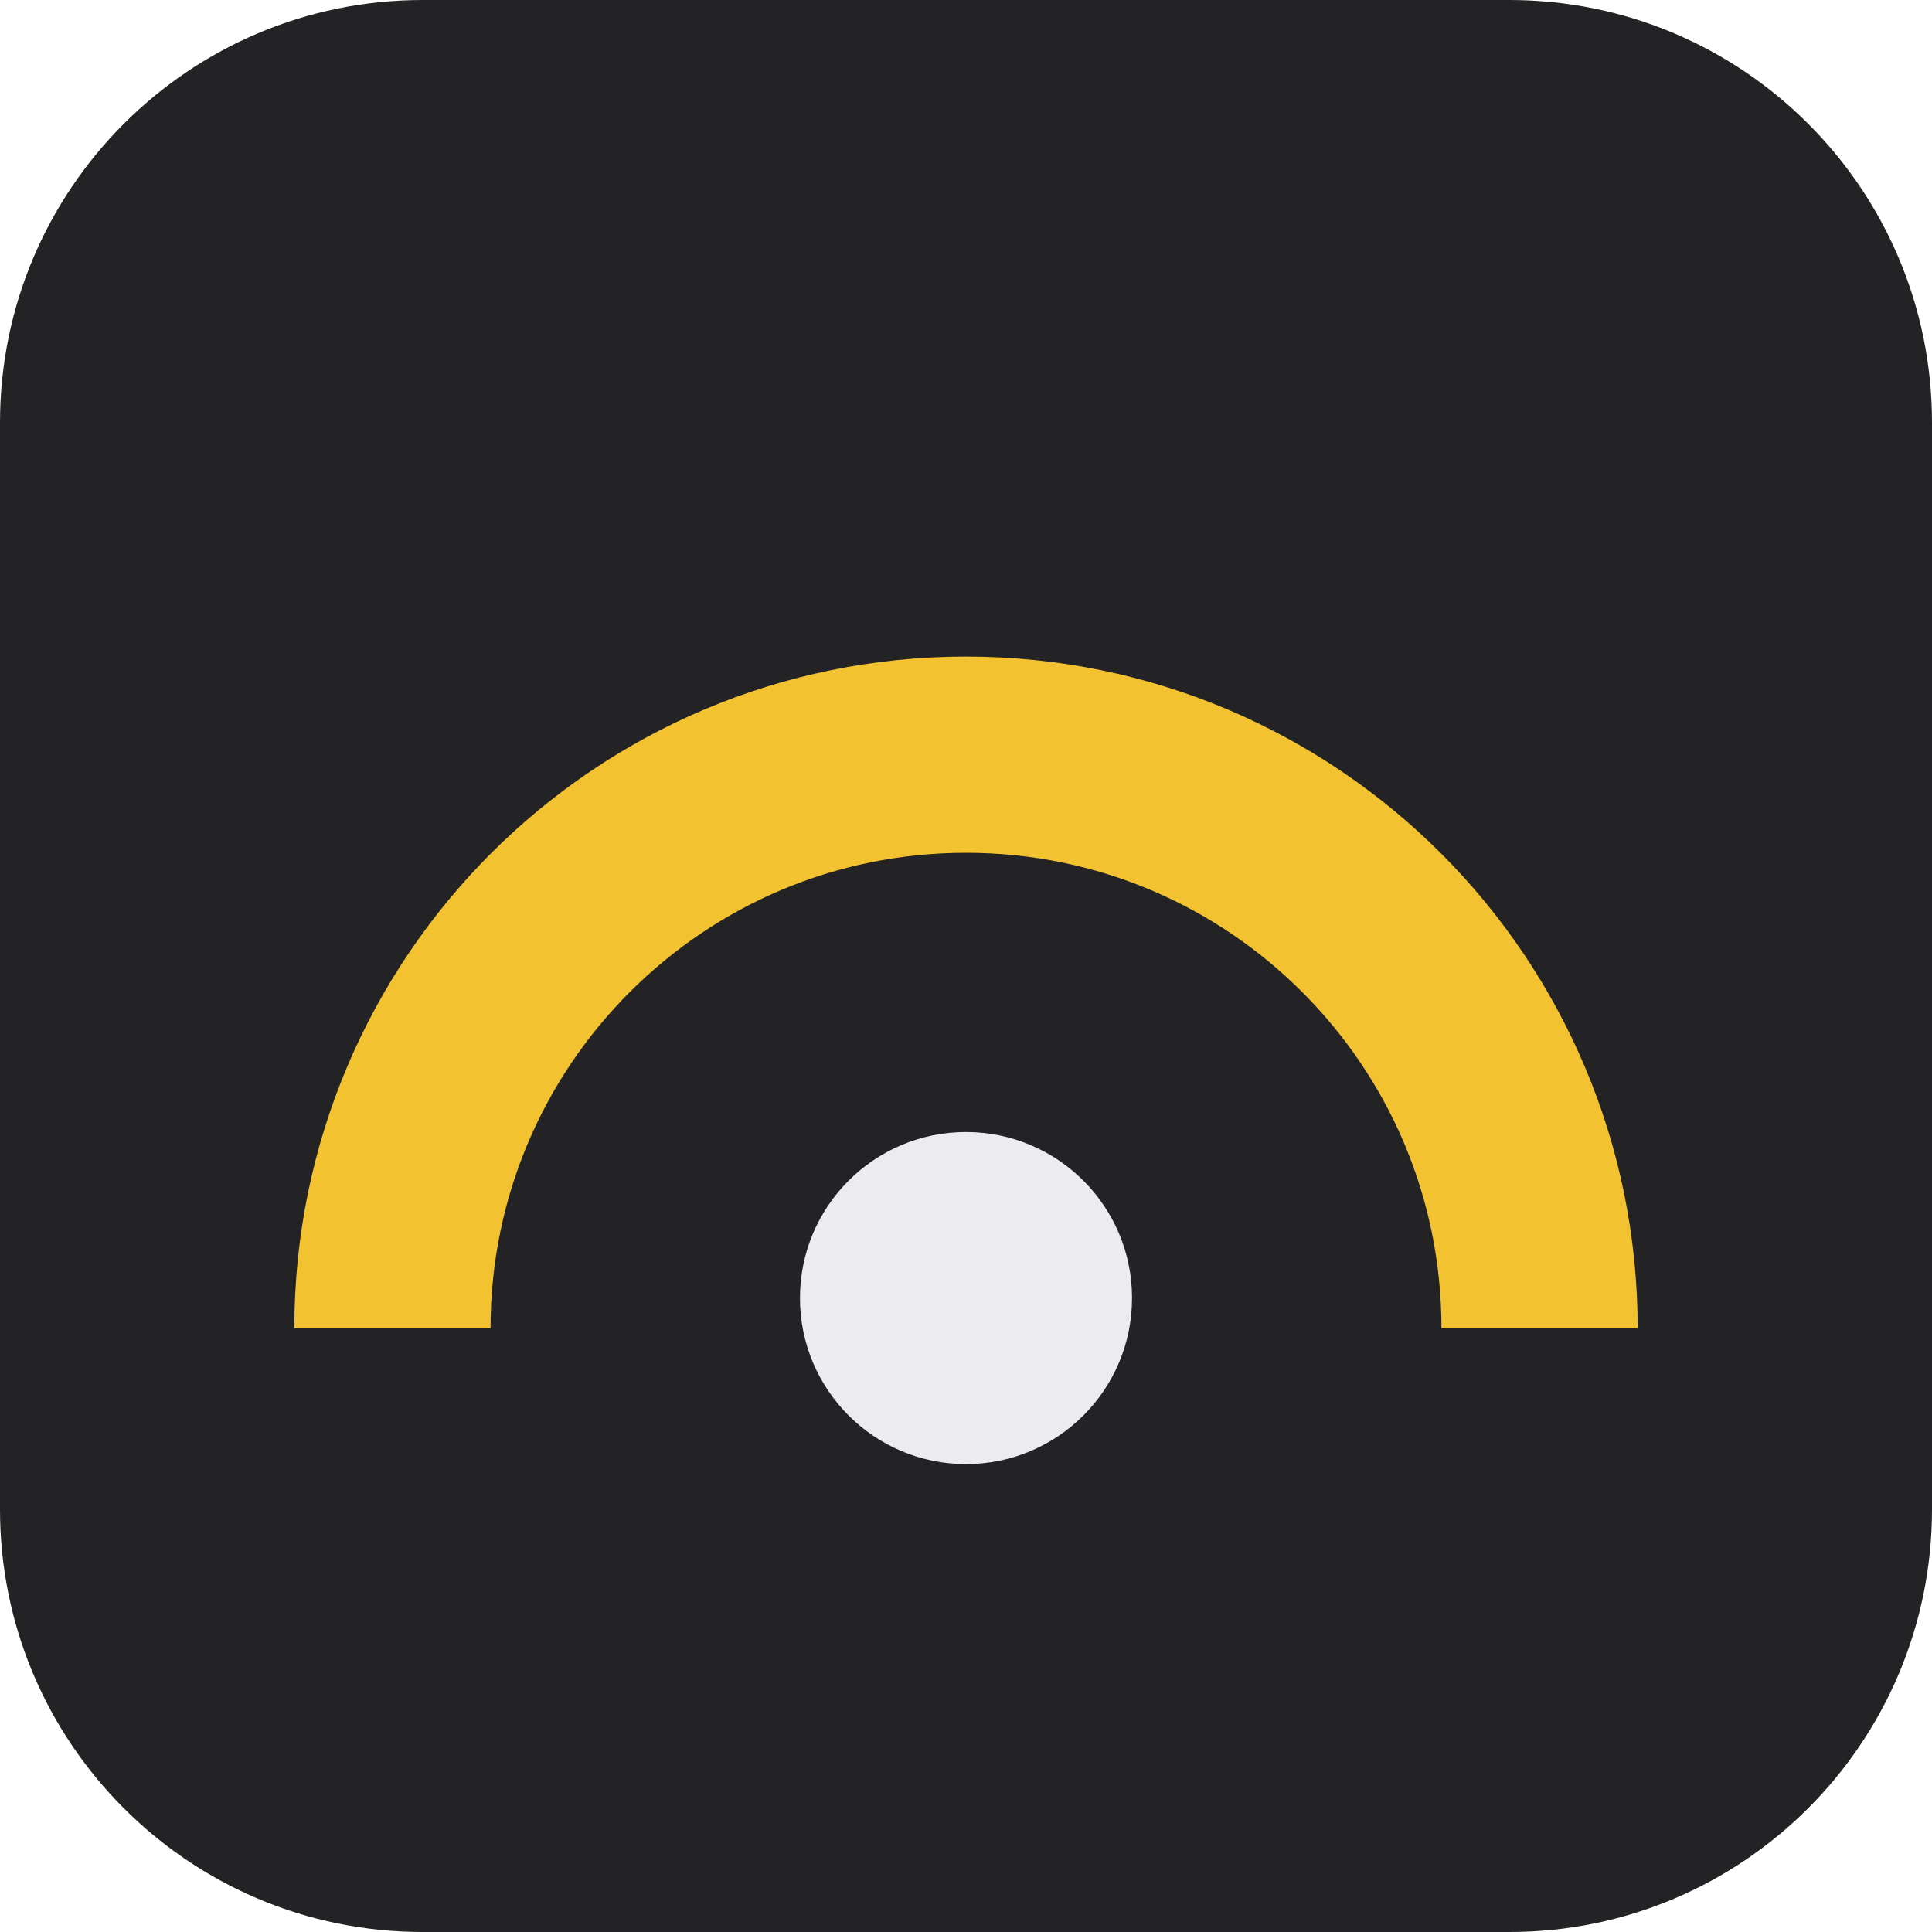
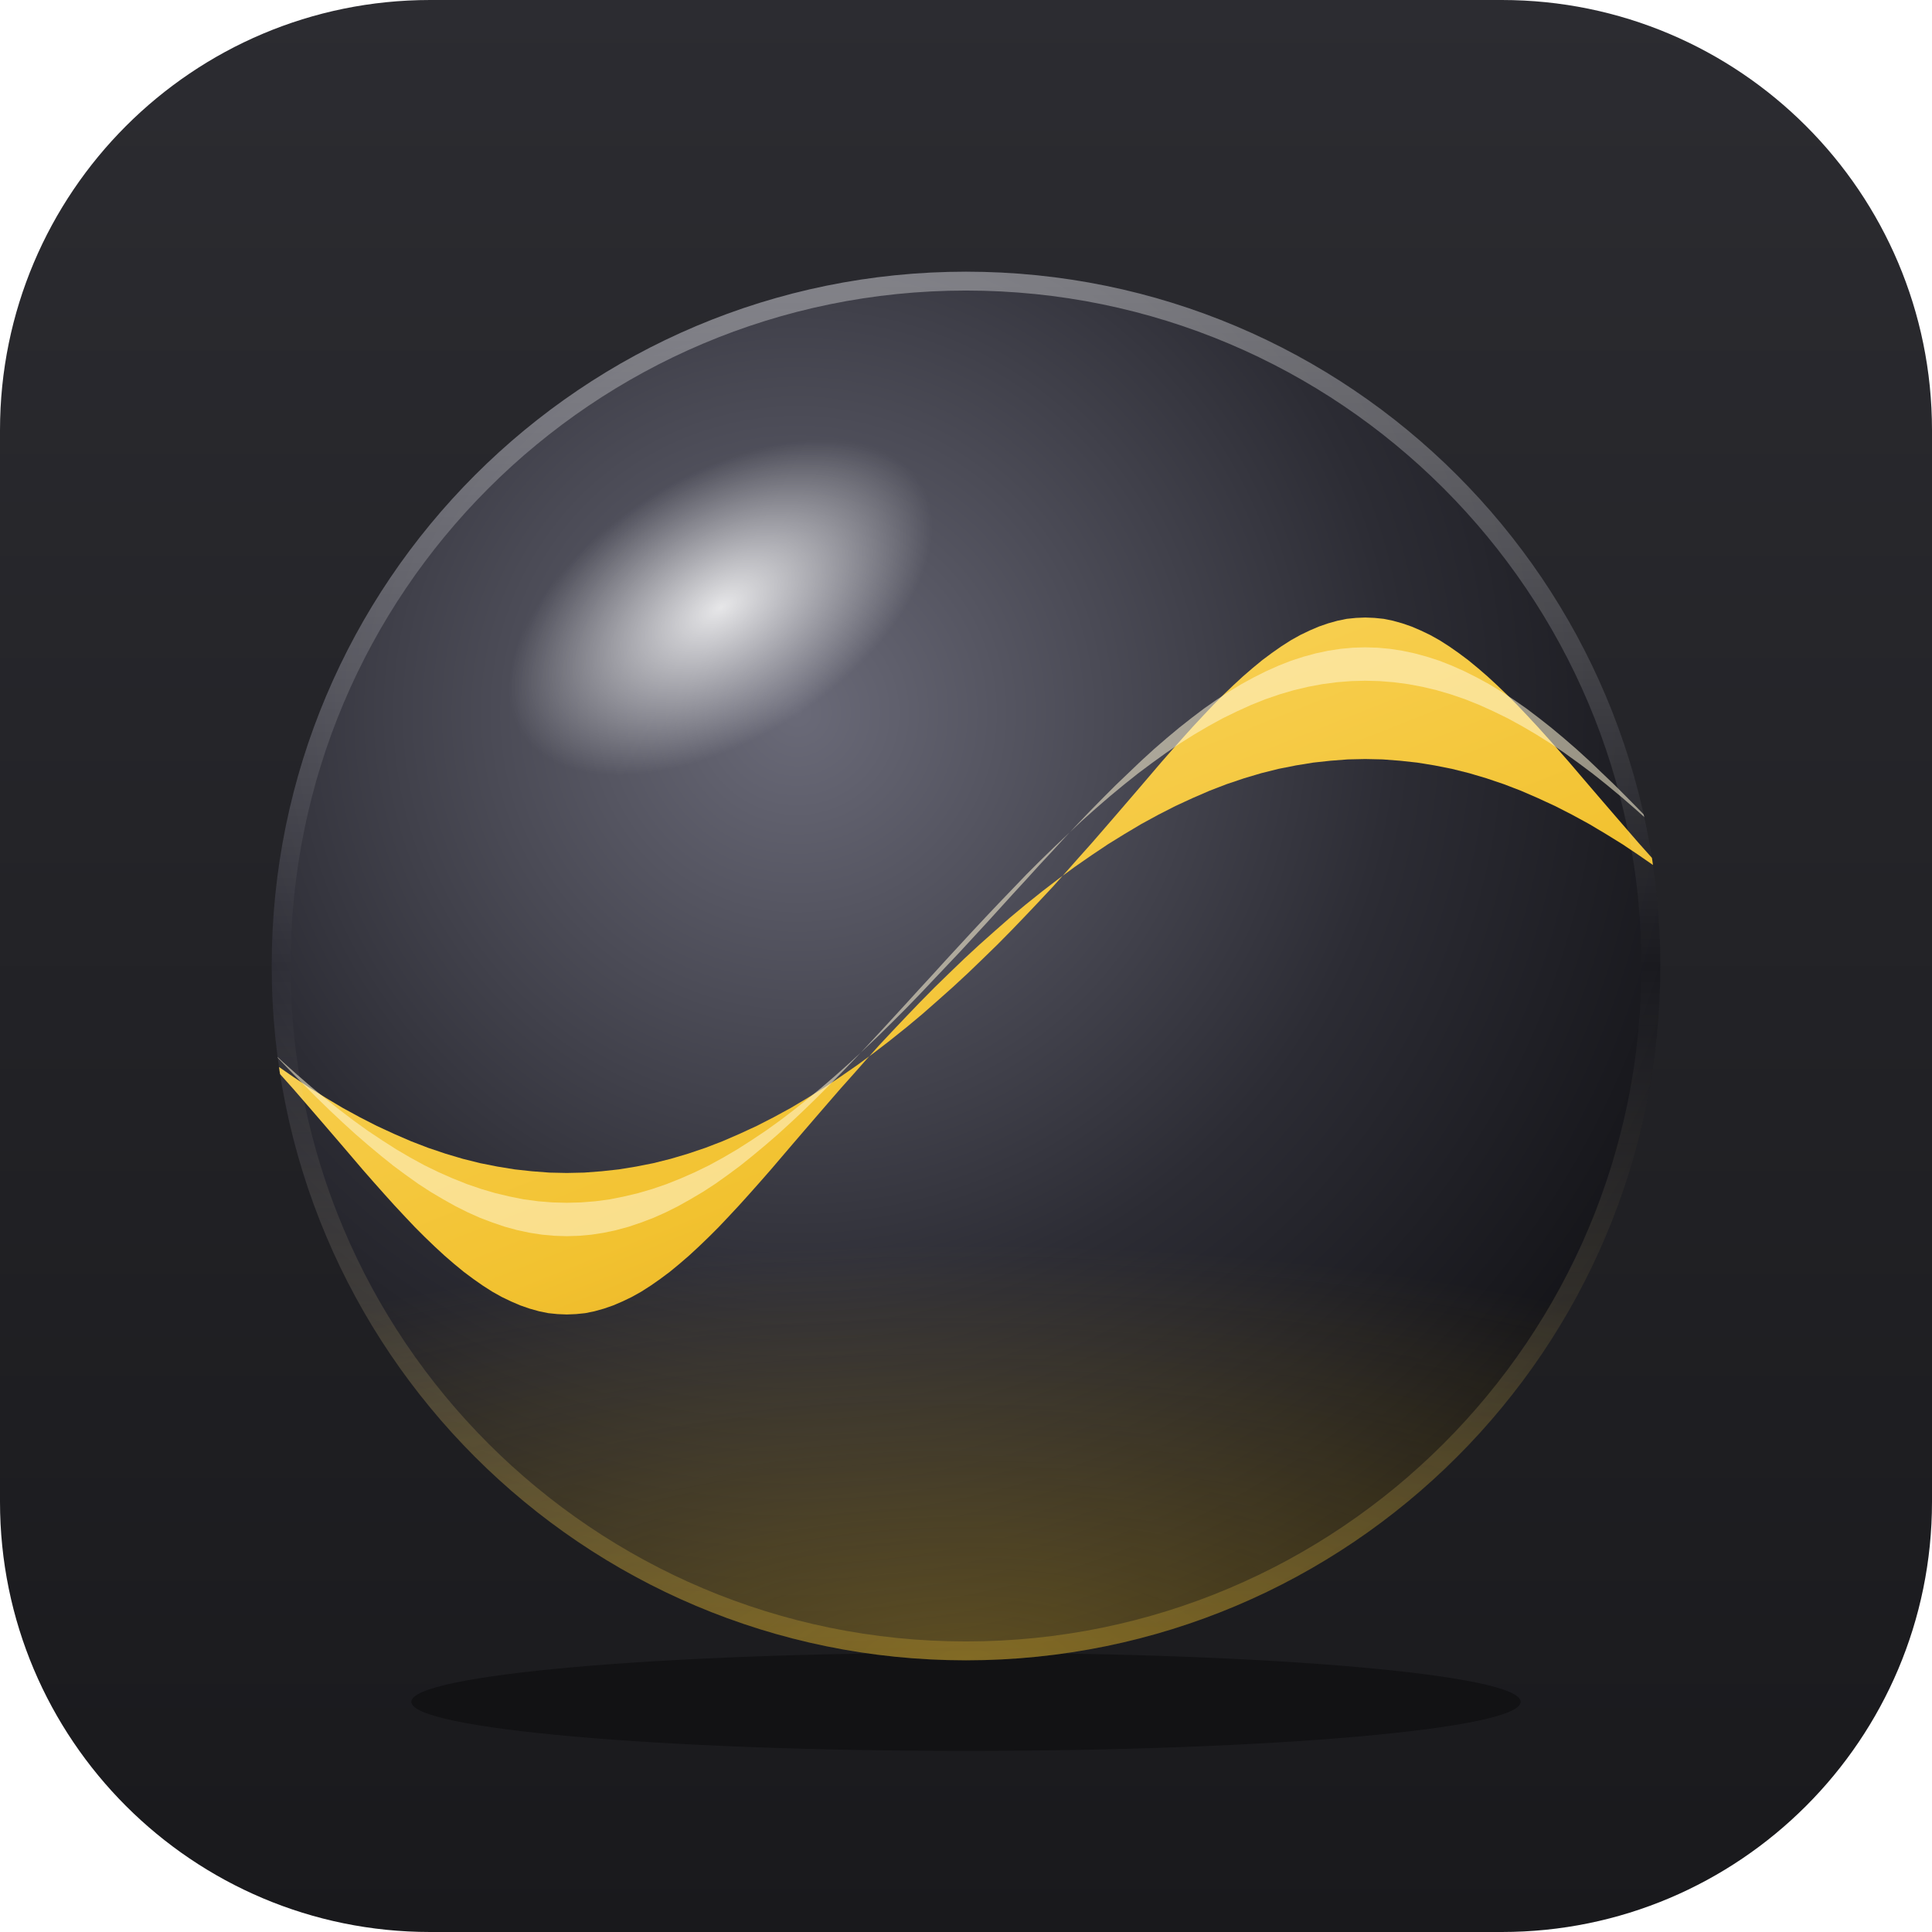
- <svg xmlns="http://www.w3.org/2000/svg" viewBox="0 0 64 64">
-   <rect width="64" height="64" rx="14" fill="#232325" />
-   <path d="M13 44a19 19 0 0 1 38 0" fill="none" stroke="#f2c230" stroke-width="6.5" />
-   <circle cx="32" cy="43" r="5.5" fill="#ececef" />
+ <svg xmlns="http://www.w3.org/2000/svg" viewBox="0 0 1024 1024" width="1024" height="1024">
+   <defs>
+     <linearGradient id="bg" x1="0" y1="0" x2="0" y2="1">
+       <stop offset="0" stop-color="#2c2c31" />
+       <stop offset="1" stop-color="#19191c" />
+     </linearGradient>
+     <radialGradient id="glass" cx="0.38" cy="0.32" r="0.78">
+       <stop offset="0" stop-color="#6a6a78" />
+       <stop offset="0.55" stop-color="#2c2c34" />
+       <stop offset="1" stop-color="#0d0d10" />
+     </radialGradient>
+     <linearGradient id="vane" x1="0" y1="0" x2="1" y2="1">
+       <stop offset="0" stop-color="#ffe07a" />
+       <stop offset="0.6" stop-color="#f2c230" />
+       <stop offset="1" stop-color="#d9930f" />
+     </linearGradient>
+     <radialGradient id="shine" cx="0.5" cy="0.5" r="0.5">
+       <stop offset="0" stop-color="#fff" stop-opacity="0.85" />
+       <stop offset="1" stop-color="#fff" stop-opacity="0" />
+     </radialGradient>
+     <linearGradient id="rim" x1="0" y1="0" x2="0" y2="1">
+       <stop offset="0" stop-color="#fff" stop-opacity="0.35" />
+       <stop offset="0.5" stop-color="#fff" stop-opacity="0" />
+       <stop offset="1" stop-color="#f2c230" stop-opacity="0.25" />
+     </linearGradient>
+     <radialGradient id="glow" cx="0.5" cy="1" r="0.6">
+       <stop offset="0" stop-color="#f2c230" stop-opacity="0.32" />
+       <stop offset="1" stop-color="#f2c230" stop-opacity="0" />
+     </radialGradient>
+     <clipPath id="ball">
+       <circle cx="512" cy="512" r="368" />
+     </clipPath>
+   </defs>
+   <rect width="1024" height="1024" rx="228" fill="url(#bg)" />
+   <ellipse cx="512" cy="902" rx="294" ry="26" fill="#000" opacity="0.35" />
+   <circle cx="512" cy="512" r="368" fill="url(#glass)" />
+   <g clip-path="url(#ball)">
+     <rect x="0" y="512" width="1024" height="368" fill="url(#glow)" />
+     <path d="M42.6 469.8 L49.8 477.5 L57.1 485.2 L64.5 492.9 L72.1 500.6 L79.9 508.2 L87.8 515.8 L95.8 523.2 L104.0 530.5 L112.2 537.7 L120.6 544.7 L129.1 551.5 L137.7 558.1 L146.4 564.5 L155.2 570.6 L164.0 576.5 L172.9 582.0 L181.8 587.3 L190.8 592.2 L199.8 596.8 L208.9 601.0 L217.9 604.9 L227.0 608.4 L236.2 611.5 L245.3 614.2 L254.5 616.5 L263.6 618.3 L272.8 619.8 L282.0 620.8 L291.2 621.5 L300.4 621.7 L309.6 621.5 L318.8 620.8 L328.0 619.8 L337.2 618.3 L346.3 616.5 L355.5 614.2 L364.6 611.5 L373.8 608.4 L382.9 604.9 L391.9 601.0 L401.0 596.8 L410.0 592.2 L419.0 587.3 L427.9 582.0 L436.8 576.5 L445.6 570.6 L454.4 564.5 L463.1 558.1 L471.7 551.5 L480.2 544.7 L488.6 537.7 L496.8 530.5 L505.0 523.2 L513.0 515.8 L520.9 508.2 L528.7 500.6 L536.3 492.9 L543.7 485.2 L551.0 477.5 L558.2 469.8 L565.1 462.1 L571.9 454.4 L578.6 446.9 L585.1 439.4 L591.5 432.0 L597.7 424.8 L603.8 417.7 L609.7 410.8 L615.5 404.0 L621.2 397.5 L626.8 391.2 L632.3 385.1 L637.8 379.2 L643.1 373.6 L648.4 368.3 L653.6 363.3 L658.8 358.5 L663.9 354.1 L669.0 349.9 L674.1 346.1 L679.1 342.6 L684.1 339.4 L689.1 336.6 L694.1 334.2 L699.0 332.1 L703.9 330.4 L708.9 329.0 L713.8 328.0 L718.7 327.5 L723.6 327.3 L728.5 327.5 L733.4 328.0 L738.3 329.0 L743.3 330.4 L748.2 332.1 L753.1 334.2 L758.1 336.6 L763.1 339.4 L768.1 342.6 L773.1 346.1 L778.2 349.9 L783.3 354.1 L788.4 358.5 L793.6 363.3 L798.8 368.3 L804.1 373.6 L809.4 379.2 L814.9 385.1 L820.4 391.2 L826.0 397.5 L831.7 404.0 L837.5 410.8 L843.4 417.7 L849.5 424.8 L855.7 432.0 L862.1 439.4 L868.6 446.9 L875.3 454.4 L882.1 462.1 L889.0 469.8 L981.4 554.2 L974.2 546.5 L966.9 538.8 L959.5 531.1 L951.9 523.4 L944.1 515.8 L936.2 508.2 L928.2 500.8 L920.0 493.5 L911.8 486.3 L903.4 479.3 L894.9 472.5 L886.3 465.9 L877.6 459.5 L868.8 453.4 L860.0 447.5 L851.1 442.0 L842.2 436.7 L833.2 431.8 L824.2 427.2 L815.1 423.0 L806.1 419.1 L797.0 415.6 L787.8 412.5 L778.7 409.8 L769.5 407.5 L760.4 405.7 L751.2 404.2 L742.0 403.2 L732.8 402.5 L723.6 402.3 L714.4 402.5 L705.2 403.2 L696.0 404.2 L686.8 405.7 L677.7 407.5 L668.5 409.8 L659.4 412.5 L650.2 415.6 L641.1 419.1 L632.1 423.0 L623.0 427.2 L614.0 431.8 L605.0 436.7 L596.1 442.0 L587.2 447.5 L578.4 453.4 L569.6 459.5 L560.9 465.9 L552.3 472.5 L543.8 479.3 L535.4 486.3 L527.2 493.5 L519.0 500.8 L511.0 508.2 L503.1 515.8 L495.3 523.4 L487.7 531.1 L480.3 538.8 L473.0 546.5 L465.8 554.2 L458.9 561.9 L452.1 569.6 L445.4 577.1 L438.9 584.6 L432.5 592.0 L426.3 599.2 L420.2 606.3 L414.3 613.2 L408.5 620.0 L402.8 626.5 L397.2 632.8 L391.7 638.9 L386.2 644.8 L380.9 650.4 L375.6 655.7 L370.4 660.7 L365.2 665.5 L360.1 669.9 L355.0 674.1 L349.9 677.9 L344.9 681.4 L339.9 684.6 L334.9 687.4 L329.9 689.8 L325.0 691.9 L320.1 693.6 L315.1 695.0 L310.2 696.0 L305.3 696.5 L300.4 696.7 L295.5 696.5 L290.6 696.0 L285.7 695.0 L280.7 693.6 L275.8 691.9 L270.9 689.8 L265.9 687.4 L260.9 684.6 L255.9 681.4 L250.9 677.9 L245.8 674.1 L240.7 669.9 L235.6 665.5 L230.4 660.7 L225.2 655.7 L219.9 650.4 L214.6 644.8 L209.1 638.9 L203.6 632.8 L198.0 626.5 L192.3 620.0 L186.5 613.2 L180.6 606.3 L174.5 599.2 L168.3 592.0 L161.9 584.6 L155.4 577.1 L148.7 569.6 L141.9 561.9 L135.0 554.2 Z" fill="url(#vane)" />
+     <path d="M77.9 489.2 L85.0 496.9 L92.1 504.6 L99.3 512.2 L106.5 519.8 L113.7 527.4 L120.9 534.8 L128.2 542.1 L135.5 549.3 L142.9 556.3 L150.2 563.1 L157.6 569.7 L165.0 576.1 L172.5 582.3 L179.9 588.2 L187.4 593.9 L194.9 599.3 L202.4 604.3 L209.9 609.1 L217.4 613.5 L224.9 617.6 L232.5 621.3 L240.0 624.6 L247.5 627.6 L255.1 630.2 L262.6 632.4 L270.2 634.2 L277.7 635.7 L285.3 636.7 L292.8 637.3 L300.4 637.5 L308.0 637.3 L315.5 636.7 L323.1 635.7 L330.6 634.2 L338.2 632.4 L345.7 630.2 L353.3 627.6 L360.8 624.6 L368.3 621.3 L375.9 617.6 L383.4 613.5 L390.9 609.1 L398.4 604.3 L405.9 599.3 L413.4 593.9 L420.9 588.2 L428.3 582.3 L435.8 576.1 L443.2 569.7 L450.6 563.1 L457.9 556.3 L465.3 549.3 L472.6 542.1 L479.9 534.8 L487.1 527.4 L494.3 519.8 L501.5 512.2 L508.7 504.6 L515.8 496.9 L522.9 489.2 L529.9 481.5 L536.9 473.8 L543.9 466.2 L550.8 458.6 L557.7 451.2 L564.5 443.8 L571.3 436.6 L578.1 429.5 L584.9 422.6 L591.6 415.9 L598.4 409.4 L605.0 403.1 L611.7 397.0 L618.4 391.2 L625.0 385.7 L631.6 380.5 L638.2 375.5 L644.8 370.9 L651.4 366.6 L658.0 362.6 L664.6 359.0 L671.2 355.7 L677.7 352.8 L684.3 350.2 L690.8 348.1 L697.4 346.3 L704.0 344.9 L710.5 343.9 L717.1 343.3 L723.6 343.1 L730.1 343.3 L736.7 343.9 L743.2 344.9 L749.8 346.3 L756.4 348.1 L762.9 350.2 L769.5 352.8 L776.0 355.7 L782.6 359.0 L789.2 362.6 L795.8 366.6 L802.4 370.9 L809.0 375.5 L815.6 380.5 L822.2 385.7 L828.8 391.2 L835.5 397.0 L842.2 403.1 L848.8 409.4 L855.6 415.9 L862.3 422.6 L869.1 429.5 L875.9 436.6 L882.7 443.8 L889.5 451.2 L896.4 458.6 L903.3 466.2 L910.3 473.8 L917.3 481.5 L924.3 489.2 L946.1 509.1 L939.0 501.4 L931.9 493.7 L924.7 486.0 L917.5 478.4 L910.3 470.9 L903.1 463.4 L895.8 456.1 L888.5 449.0 L881.1 442.0 L873.8 435.1 L866.4 428.5 L859.0 422.1 L851.5 415.9 L844.1 410.0 L836.6 404.4 L829.1 399.0 L821.6 393.9 L814.1 389.2 L806.6 384.8 L799.1 380.7 L791.5 377.0 L784.0 373.6 L776.5 370.6 L768.9 368.0 L761.4 365.8 L753.8 364.0 L746.3 362.6 L738.7 361.6 L731.2 361.0 L723.6 360.8 L716.0 361.0 L708.5 361.6 L700.9 362.6 L693.4 364.0 L685.8 365.8 L678.3 368.0 L670.7 370.6 L663.2 373.6 L655.7 377.0 L648.1 380.7 L640.6 384.8 L633.1 389.2 L625.6 393.9 L618.1 399.0 L610.6 404.4 L603.1 410.0 L595.7 415.9 L588.2 422.1 L580.8 428.5 L573.4 435.1 L566.1 442.0 L558.7 449.0 L551.4 456.1 L544.1 463.4 L536.9 470.9 L529.7 478.4 L522.5 486.0 L515.3 493.7 L508.2 501.4 L501.1 509.1 L494.1 516.8 L487.1 524.4 L480.1 532.1 L473.2 539.6 L466.3 547.1 L459.5 554.4 L452.7 561.6 L445.9 568.7 L439.1 575.6 L432.4 582.3 L425.6 588.9 L419.0 595.1 L412.3 601.2 L405.6 607.0 L399.0 612.5 L392.4 617.8 L385.8 622.7 L379.2 627.4 L372.6 631.7 L366.0 635.6 L359.4 639.3 L352.8 642.6 L346.3 645.5 L339.7 648.0 L333.2 650.2 L326.6 652.0 L320.0 653.4 L313.5 654.4 L306.9 655.0 L300.4 655.2 L293.9 655.0 L287.3 654.4 L280.8 653.4 L274.2 652.0 L267.6 650.2 L261.1 648.0 L254.5 645.5 L248.0 642.6 L241.4 639.3 L234.8 635.6 L228.2 631.7 L221.6 627.4 L215.0 622.7 L208.4 617.8 L201.8 612.5 L195.2 607.0 L188.5 601.2 L181.8 595.1 L175.2 588.9 L168.4 582.3 L161.7 575.6 L154.9 568.7 L148.1 561.6 L141.3 554.4 L134.5 547.1 L127.6 539.6 L120.7 532.1 L113.7 524.4 L106.7 516.8 L99.7 509.1 Z" fill="#fff6d6" opacity="0.55" />
+   </g>
+   <circle cx="512" cy="512" r="363" fill="none" stroke="url(#rim)" stroke-width="10" />
+   <ellipse cx="382" cy="322" rx="125" ry="70" transform="rotate(-32 382 322)" fill="url(#shine)" />
</svg>
